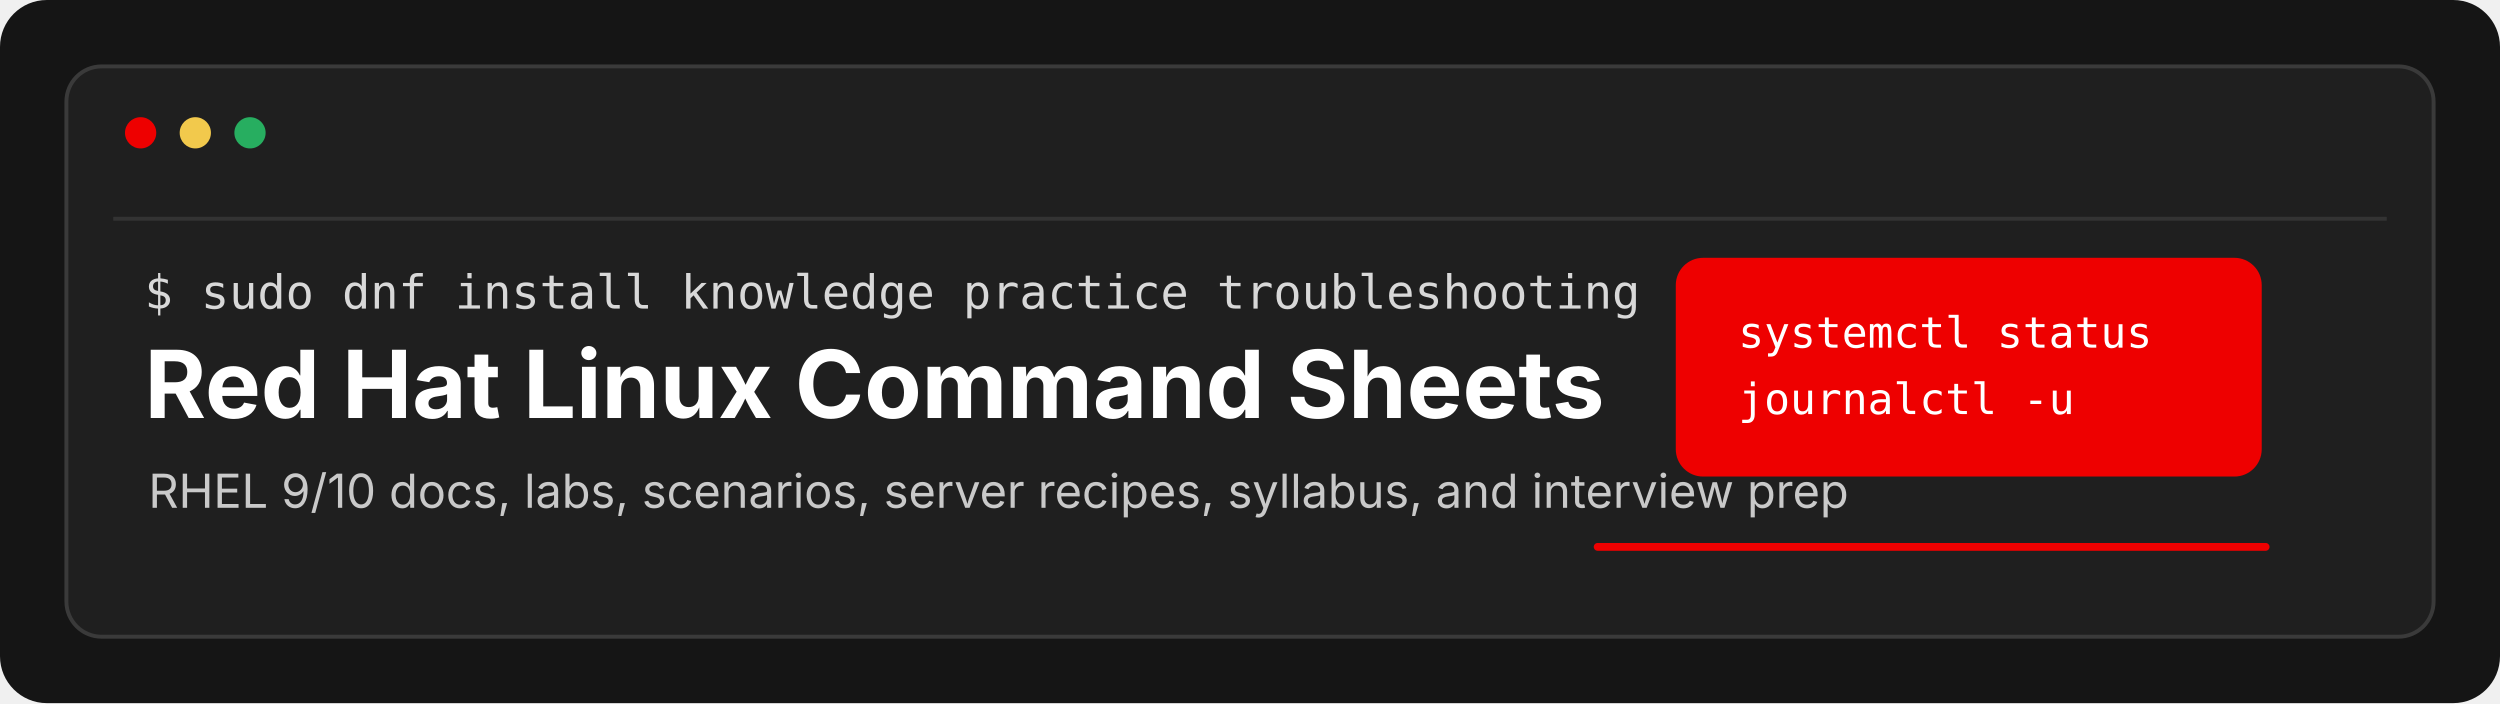
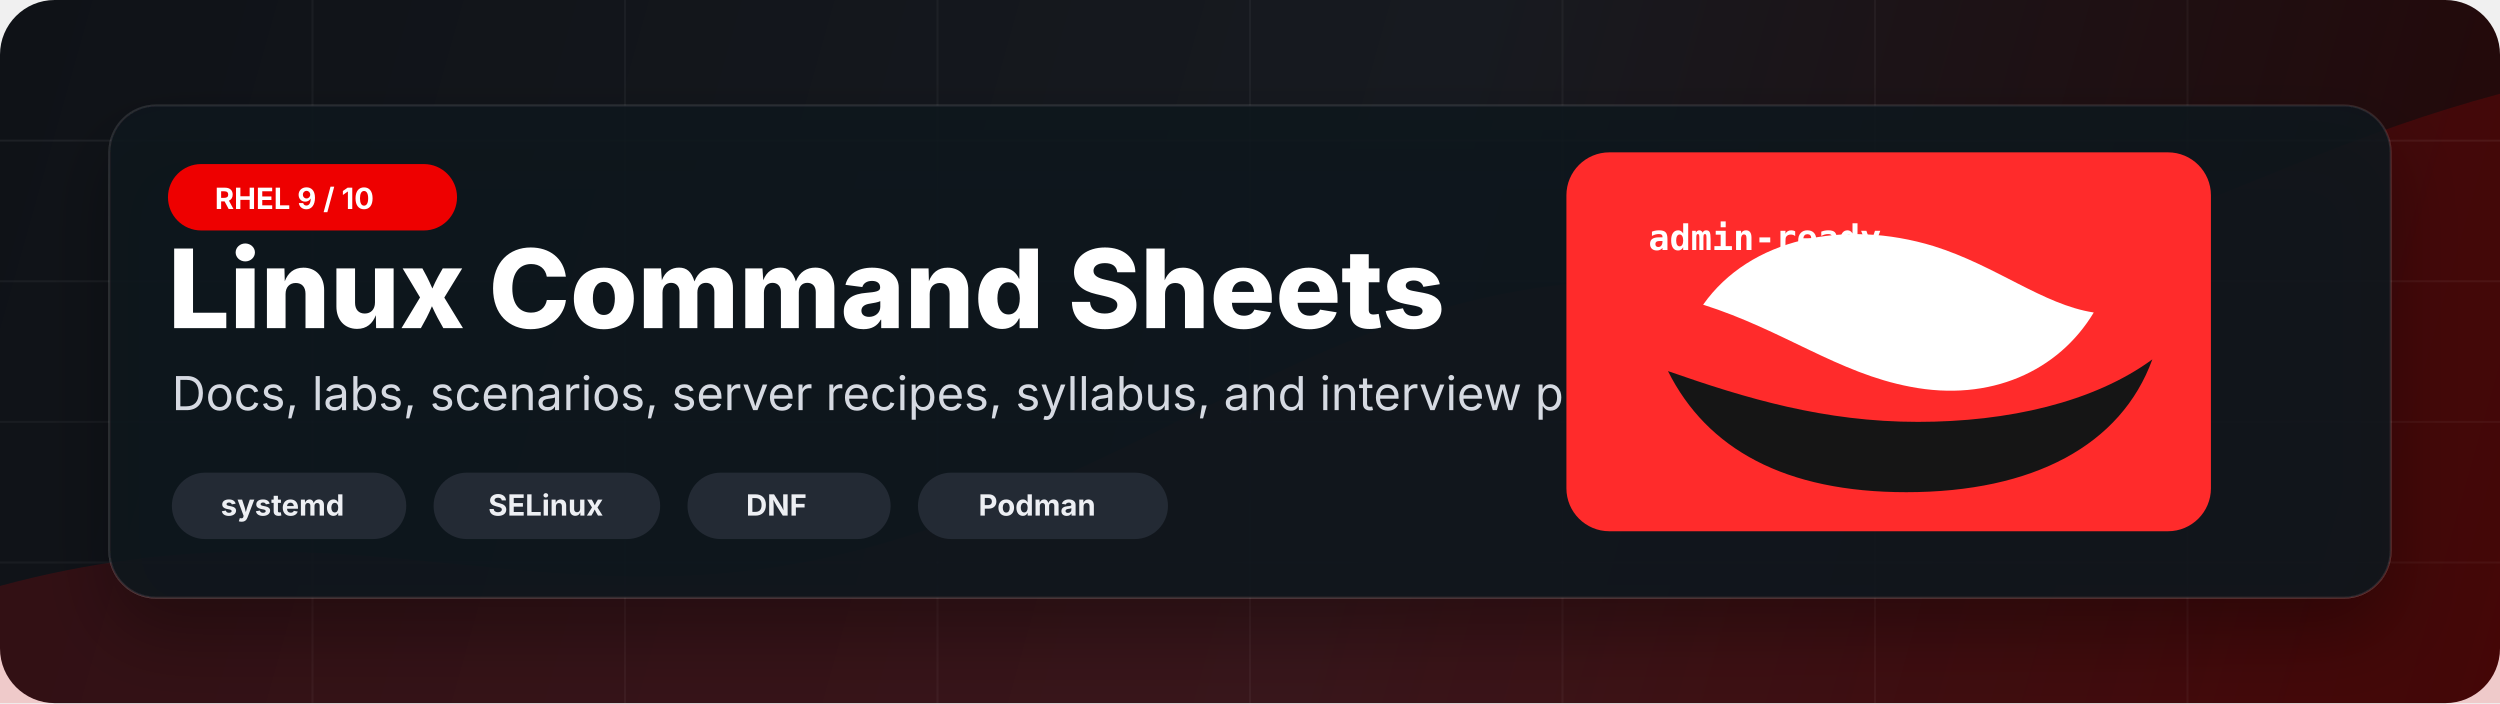
<svg xmlns="http://www.w3.org/2000/svg" width="1280" height="360" viewBox="0 0 1280 360" fill="none">
-   <rect width="1280" height="360" rx="24" fill="#151515" />
-   <rect x="34" y="34" width="1212" height="292" rx="18" fill="#1F1F1F" stroke="#3A3A3A" stroke-width="2" />
-   <circle cx="72" cy="68" r="8" fill="#E00" />
-   <circle cx="100" cy="68" r="8" fill="#F2C94C" />
-   <circle cx="128" cy="68" r="8" fill="#27AE60" />
-   <path d="M58 112H1222" stroke="#333" stroke-width="2" />
-   <text x="74" y="158" font-family="Consolas, Menlo, monospace" font-size="24" fill="#D8D8D8">$ sudo dnf install knowledge practice troubleshooting</text>
-   <text x="74" y="214" font-family="Inter, Segoe UI, Arial, sans-serif" font-size="48" font-weight="700" fill="#FFFFFF">Red Hat Linux Command Sheets</text>
-   <text x="76" y="260" font-family="Inter, Segoe UI, Arial, sans-serif" font-size="24" fill="#C9C9C9">RHEL 9/10 docs, labs, scenarios, server recipes, syllabus, and interview prep</text>
-   <rect x="858" y="132" width="300" height="112" rx="14" fill="#E00" />
-   <text x="890" y="178" font-family="Consolas, Menlo, monospace" font-size="22" fill="#FFFFFF">systemctl status</text>
-   <text x="890" y="212" font-family="Consolas, Menlo, monospace" font-size="22" fill="#FFFFFF">journalctl -u</text>
-   <path d="M818 280H1160" stroke="#E00" stroke-width="4" stroke-linecap="round" />
+   <defs>
+     <linearGradient id="bg" x1="0" y1="0" x2="1280" y2="360" gradientUnits="userSpaceOnUse">
+       <stop stop-color="#0F1217" />
+       <stop offset="0.55" stop-color="#171A20" />
+       <stop offset="1" stop-color="#250707" />
+     </linearGradient>
+     <linearGradient id="red" x1="730" y1="50" x2="1130" y2="310" gradientUnits="userSpaceOnUse">
+       <stop stop-color="#FF2B2B" />
+       <stop offset="1" stop-color="#B80000" />
+     </linearGradient>
+     <filter id="shadow" x="-20%" y="-20%" width="140%" height="140%" color-interpolation-filters="sRGB">
+       <feDropShadow dx="0" dy="18" stdDeviation="18" flood-color="#000000" flood-opacity="0.35" />
+     </filter>
+   </defs>
+   <rect width="1280" height="360" rx="28" fill="url(#bg)" />
+   <path d="M0 300C185 250 287 328 456 277C620 228 706 126 886 146C1046 164 1134 87 1280 48V360H0V300Z" fill="#E00" opacity="0.16" />
+   <path d="M0 72H1280" stroke="#FFFFFF" stroke-opacity="0.06" />
+   <path d="M0 144H1280" stroke="#FFFFFF" stroke-opacity="0.05" />
+   <path d="M0 216H1280" stroke="#FFFFFF" stroke-opacity="0.04" />
+   <path d="M0 288H1280" stroke="#FFFFFF" stroke-opacity="0.04" />
+   <path d="M160 0V360" stroke="#FFFFFF" stroke-opacity="0.04" />
+   <path d="M320 0V360" stroke="#FFFFFF" stroke-opacity="0.04" />
+   <path d="M480 0V360" stroke="#FFFFFF" stroke-opacity="0.04" />
+   <path d="M640 0V360" stroke="#FFFFFF" stroke-opacity="0.04" />
+   <path d="M800 0V360" stroke="#FFFFFF" stroke-opacity="0.04" />
+   <path d="M960 0V360" stroke="#FFFFFF" stroke-opacity="0.04" />
+   <path d="M1120 0V360" stroke="#FFFFFF" stroke-opacity="0.04" />
+   <g filter="url(#shadow)">
+     <rect x="56" y="54" width="1168" height="252" rx="24" fill="#12161D" fill-opacity="0.88" stroke="#FFFFFF" stroke-opacity="0.10" />
+   </g>
+   <rect x="86" y="84" width="148" height="34" rx="17" fill="#E00" />
+   <text x="110" y="107" font-family="Inter, Segoe UI, Arial, sans-serif" font-size="15" font-weight="700" fill="#FFFFFF">RHEL 9 / 10</text>
+   <text x="86" y="168" font-family="Inter, Segoe UI, Arial, sans-serif" font-size="56" font-weight="800" fill="#FFFFFF">Linux Command Sheets</text>
+   <text x="88" y="210" font-family="Inter, Segoe UI, Arial, sans-serif" font-size="24" fill="#D6DAE2">Docs, labs, scenarios, server recipes, syllabus, and interview prep.</text>
+   <rect x="88" y="242" width="120" height="34" rx="17" fill="#232A34" />
+   <text x="113" y="264" font-family="Inter, Segoe UI, Arial, sans-serif" font-size="15" font-weight="700" fill="#EDEFF3">systemd</text>
+   <rect x="222" y="242" width="116" height="34" rx="17" fill="#232A34" />
+   <text x="250" y="264" font-family="Inter, Segoe UI, Arial, sans-serif" font-size="15" font-weight="700" fill="#EDEFF3">SELinux</text>
+   <rect x="352" y="242" width="104" height="34" rx="17" fill="#232A34" />
+   <text x="382" y="264" font-family="Inter, Segoe UI, Arial, sans-serif" font-size="15" font-weight="700" fill="#EDEFF3">DNF</text>
+   <rect x="470" y="242" width="128" height="34" rx="17" fill="#232A34" />
+   <text x="501" y="264" font-family="Inter, Segoe UI, Arial, sans-serif" font-size="15" font-weight="700" fill="#EDEFF3">Podman</text>
+   <g transform="translate(802 78)">
+     <rect width="330" height="194" rx="22" fill="url(#red)" />
+     <path d="M70 78C94 44 142 34 188 48C220 58 244 78 270 82C252 112 217 128 176 120C139 113 111 91 70 78Z" fill="#FFFFFF" />
+     <path d="M52 112C92 126 132 138 180 138C226 138 270 128 300 106C284 150 239 174 174 174C112 174 72 152 52 112Z" fill="#151515" />
+     <text x="42" y="50" font-family="Consolas, Menlo, monospace" font-size="18" font-weight="700" fill="#FFFFFF">admin-ready</text>
+   </g>
</svg>
